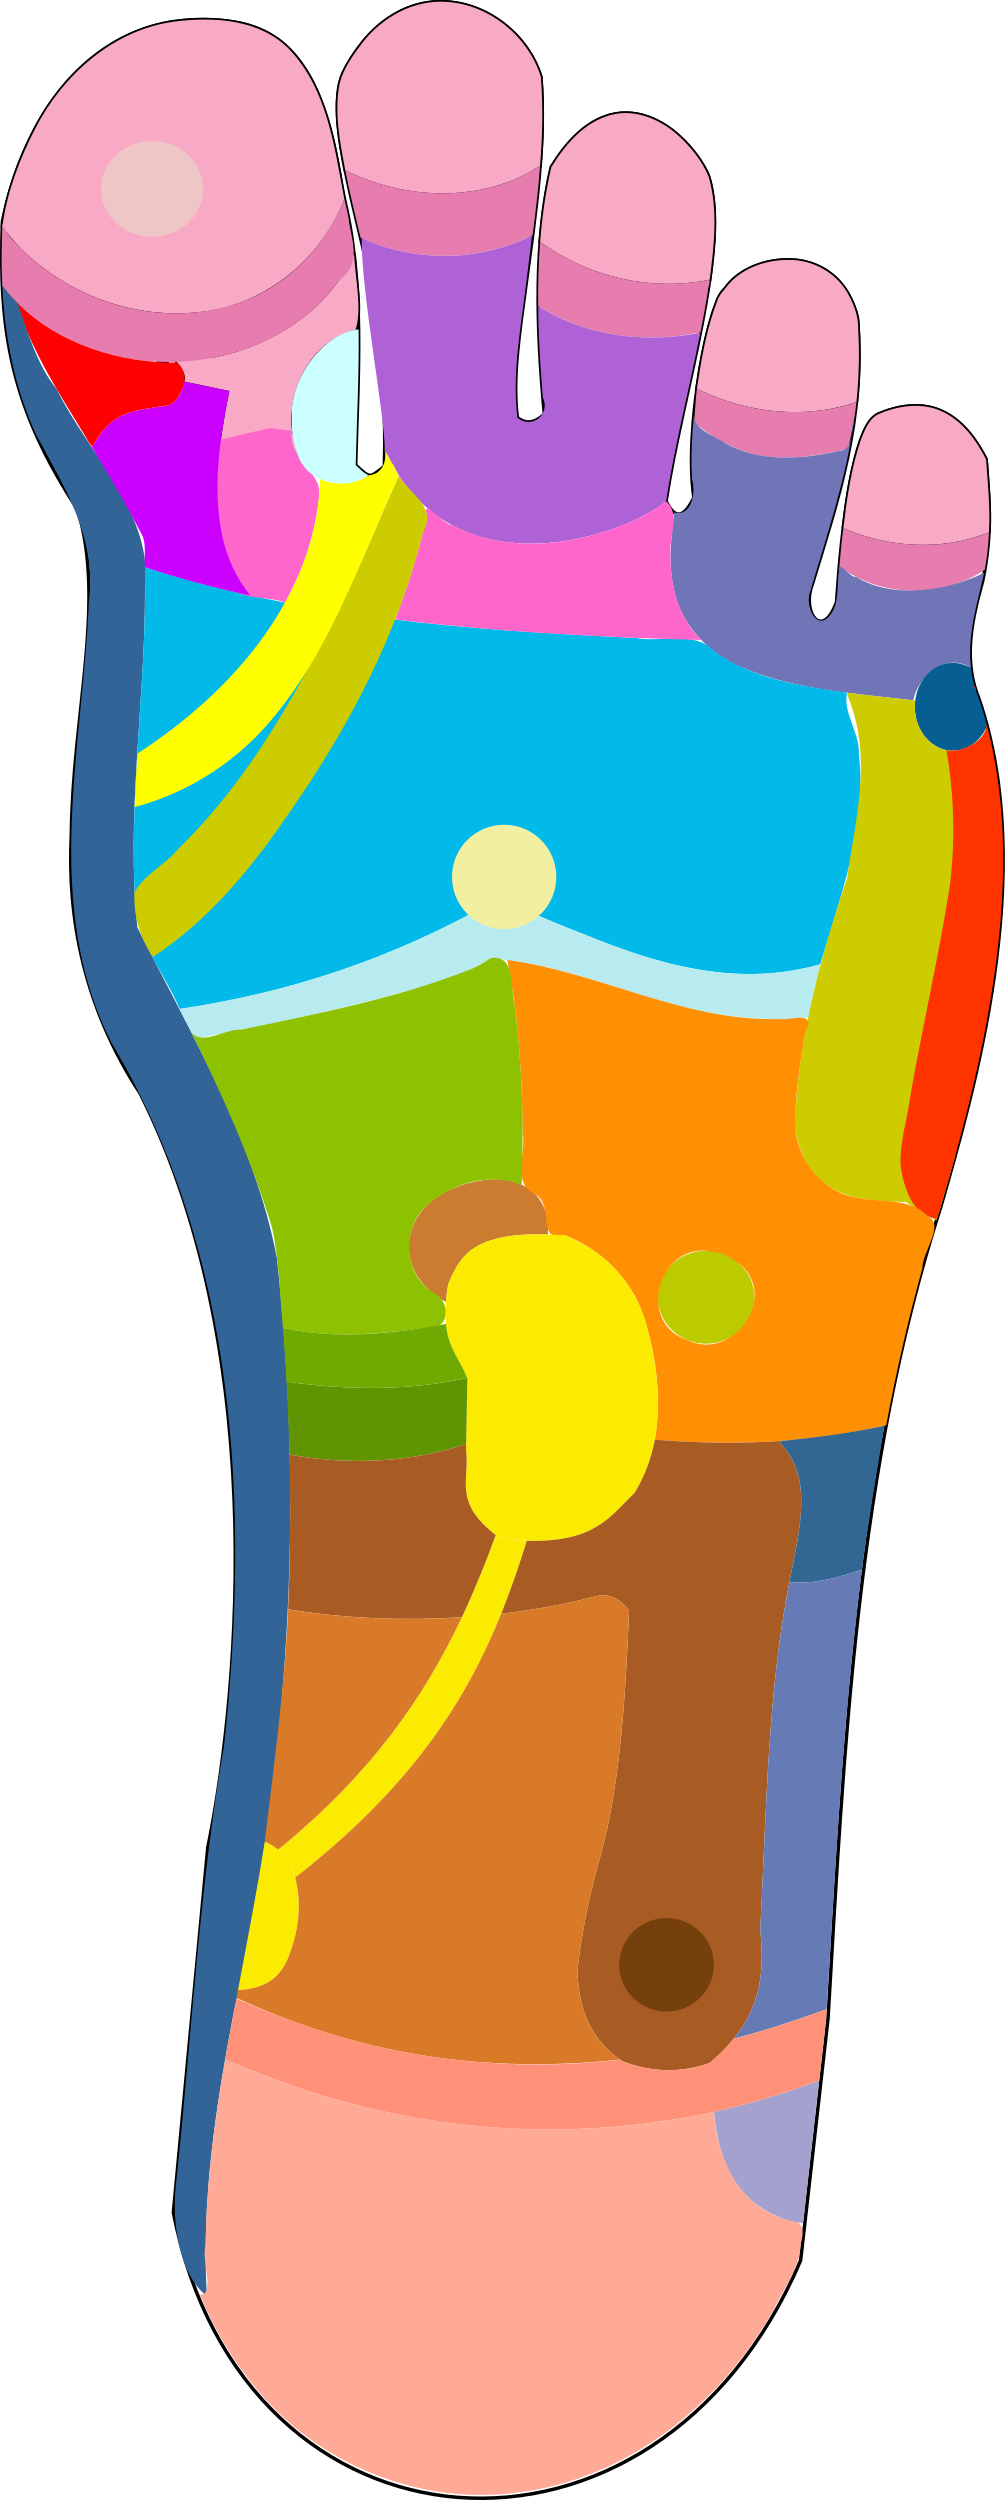
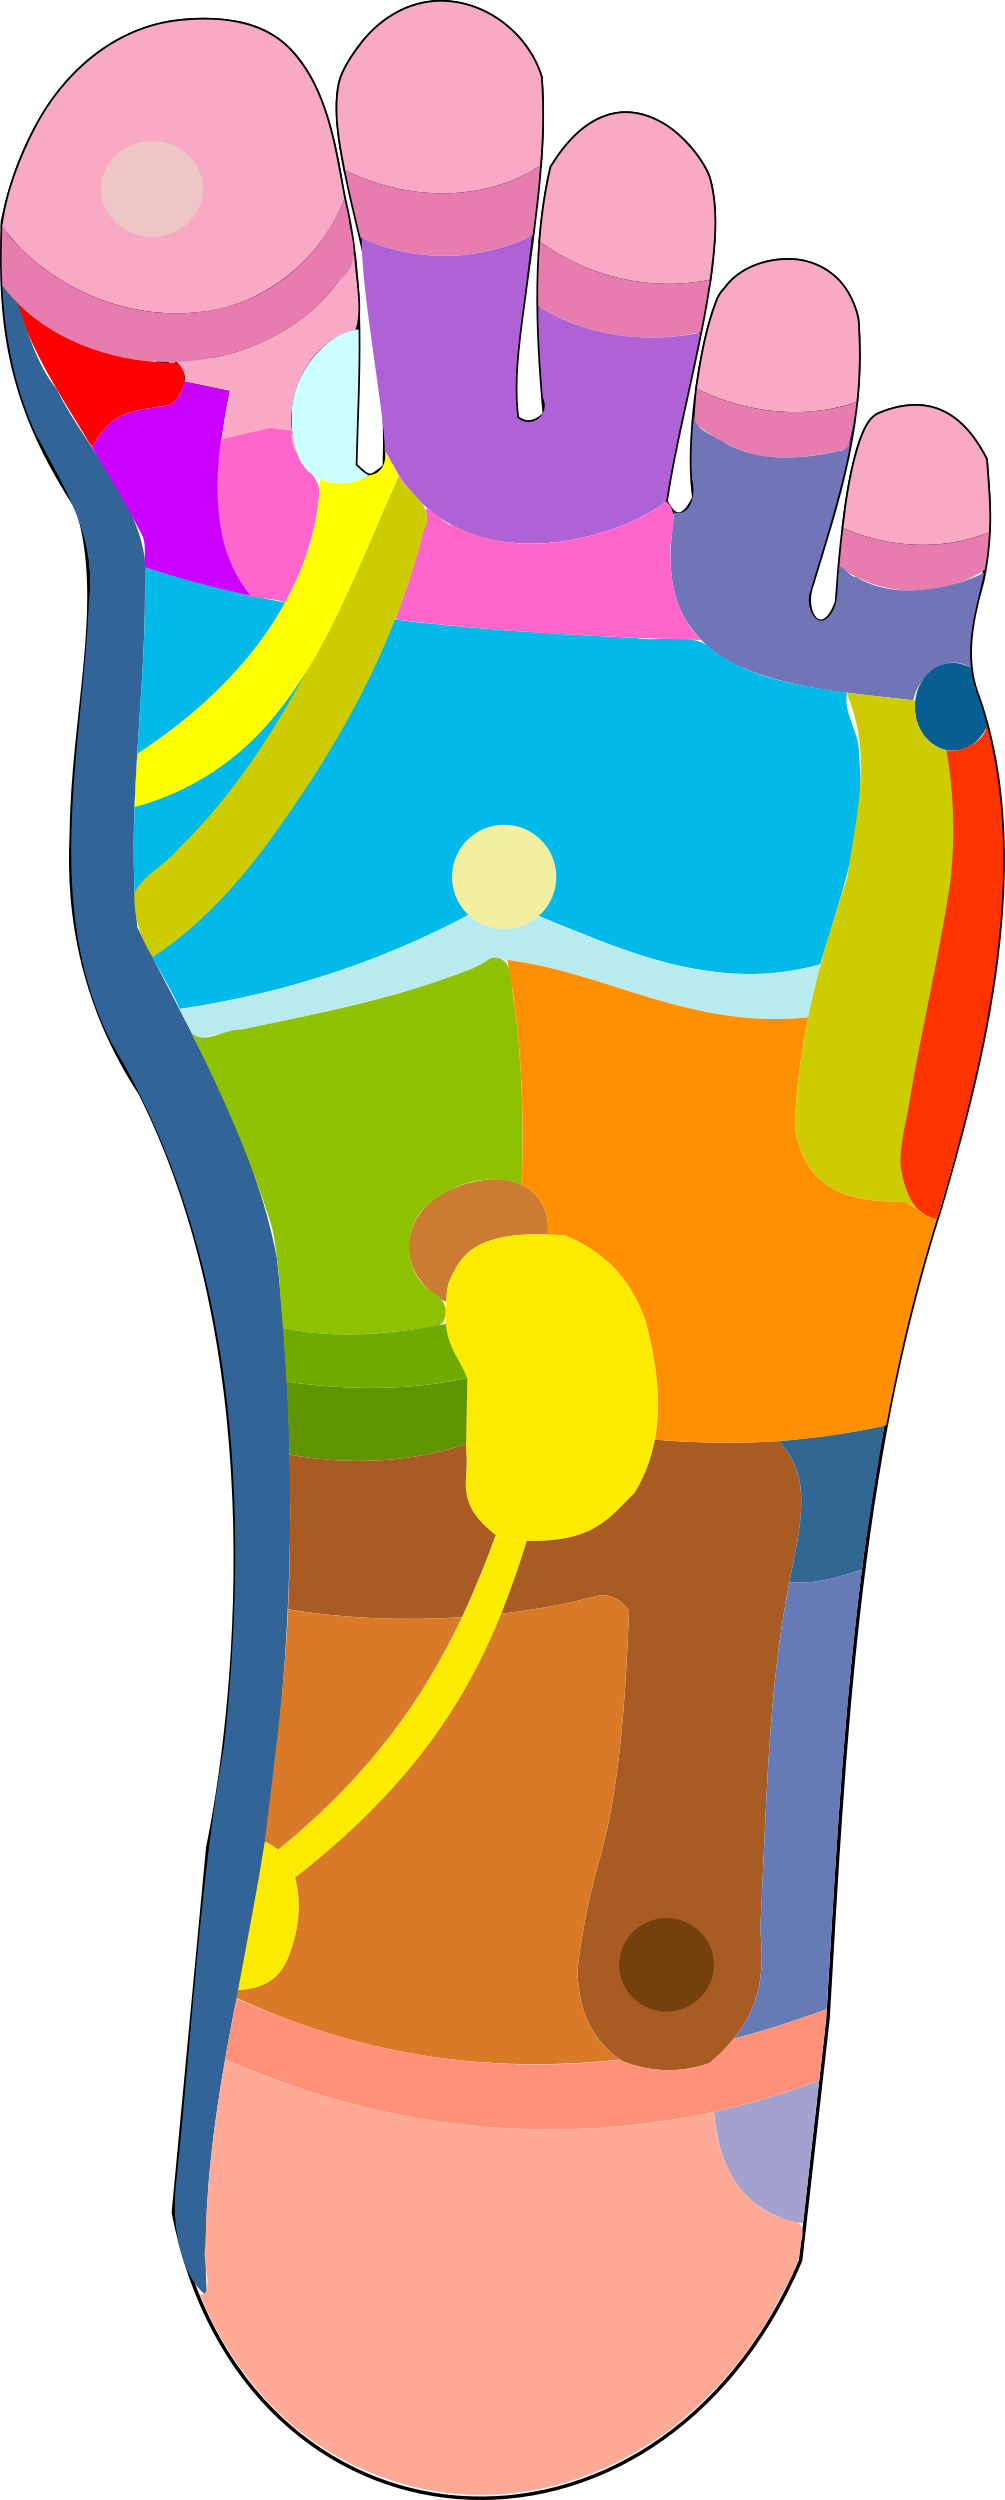
<svg xmlns="http://www.w3.org/2000/svg" width="76.06mm" height="189.229mm" viewBox="0 0 76.06 189.229" version="1.1" id="svg305">
  <defs id="defs302" />
  <g id="layer1" transform="translate(17.8945,-55.14384)">
    <path style="display:inline;fill:none;fill-rule:evenodd;stroke:#000000;stroke-width:0.265;stroke-dasharray:none;paint-order:stroke fill markers;stop-color:#000000" d="m 42.704,226.249 c -10.95,25.663 -42.212,23.361 -47.476,-3.631 l 2.607,-27.648 c 1.993,-9.565 5.188,-36.461 -5.12,-57.064 -4.31,-6.585 -5.519,-13.383 -5.213,-19.549 0.096,-9.172 2.632,-17.775 0.465,-24.669 -5.028,-7.697 -5.993,-13.445 -5.678,-21.783 1.98,-9.492 8.069,-16.578 17.594,-15.081 5.248,0.825 7.12,5.884 8.165,12.89 1.75,6.64 1.125,14.246 0.981,20.623 1.146,1.111 1.082,0.94 2.167,0.106 0.144,-4.037 -0.191,-8.074 -0.79,-12.112 -0.504,-5.004 -4.173,-14.581 -2.172,-17.97 4.53,-8.408 13.043,-5.091 14.811,0.592 0.405,4.954 -0.387,10.29 -1.119,15.712 -0.522,3.866 -1.037,7.141 -0.658,10.092 0.54,0.402 1.152,0.553 2.041,-0.263 -0.636,-6.729 -0.777,-13.102 0.527,-18.694 4.531,-7.446 10.028,-3.179 11.848,0.527 1.839,5.354 -1.916,16.5 -3.16,24.75 0.558,1.141 1.2,1.561 2.106,-0.263 -0.795,-5.219 1.18,-15.221 2.37,-15.798 1.602,-2.627 8.47,-3.95 10.005,2.172 0.644,7.807 -1.527,13.925 -3.423,20.208 -0.801,2.082 0.758,4.315 1.843,1.316 0.382,-5.73 1.246,-13.43 3.16,-14.218 3.29,-1.379 6.1,-0.634 8.162,3.423 0.181,2.758 0.56,5.285 -0.263,9.215 -0.894,3.186 -1.452,6.09 -0.263,8.952 4.491,13.153 -0.472,29.903 -2.896,38.376 -6.383,19.838 -7.331,40.978 -8.548,61.507 z" id="path289" />
    <path id="path311" style="fill:#326497;fill-opacity:1;fill-rule:evenodd;stroke:none;stroke-width:0.265;stroke-dasharray:none;paint-order:stroke fill markers;stop-color:#000000" d="m -17.76,73.993 c 1.078,2.477 1.765,7.683 4.168,10.623 2.423,4.99 7.398,9.369 6.673,15.297 5.73e-4,8.476 -1.452,16.95 -0.581,25.42 4.042,8.075 8.862,16.1 10.566,25.048 2.098,19.058 0.886,38.394 -3.273,57.101 -1.343,7.062 -2.471,14.247 -2.027,21.459 -2.192,-1.701 -2.709,-5.884 -2.303,-8.815 1.159,-10.983 1.717,-22.042 3.611,-32.929 1.963,-17.902 0.974,-37.196 -8.467,-53.009 -5.41,-10.478 -2.214,-22.423 -1.769,-33.568 0.61,-4.714 -1.856,-8.627 -3.991,-12.558 -2.026,-4.392 -2.691,-9.268 -2.607,-14.069 z" />
    <g id="g5602" style="display:inline" transform="matrix(-1,0,0,1,119.4104,-72.01087)">
      <path id="path960" style="font-variation-settings:normal;opacity:1;vector-effect:none;fill:#f8a9c6;fill-opacity:1;fill-rule:evenodd;stroke:#000000;stroke-width:0.265;stroke-linecap:butt;stroke-linejoin:miter;stroke-miterlimit:4;stroke-dasharray:none;stroke-dashoffset:0;stroke-opacity:1;-inkscape-stroke:none;paint-order:stroke fill markers;stop-color:#000000;stop-opacity:1" d="m 73.471,167.128 c -0.272,-2.26 -0.593,-4.536 -1.331,-6.698 -0.304,-0.758 -0.631,-1.68 -1.467,-1.988 -1.496,-0.62 -3.274,-0.846 -4.769,-0.1 -1.492,0.729 -2.503,2.142 -3.239,3.585 -0.125,1.835 -0.325,3.674 -0.216,5.516 3.512,1.434 7.576,1.185 11.023,-0.316 z" />
      <path id="path5536" style="font-variation-settings:normal;display:inline;opacity:1;vector-effect:none;fill:#f8a9c6;fill-opacity:1;fill-rule:evenodd;stroke:#000000;stroke-width:0.265;stroke-linecap:butt;stroke-linejoin:miter;stroke-miterlimit:4;stroke-dasharray:none;stroke-dashoffset:0;stroke-opacity:1;-inkscape-stroke:none;paint-order:stroke fill markers;stop-color:#000000;stop-opacity:1" d="m 72.479,157.58 c 3.374,1.186 7.146,0.928 10.469,-0.301 0.547,-0.206 1.084,-0.438 1.606,-0.701 -0.332,-2.234 -0.716,-4.486 -1.524,-6.605 -0.16,-0.527 -0.562,-0.885 -0.877,-1.307 -1.175,-1.328 -3.033,-1.9 -4.769,-1.834 -1.761,0.051 -3.465,1.052 -4.296,2.617 -0.437,0.793 -0.758,1.672 -0.74,2.588 -0.108,1.847 -0.06,3.703 0.131,5.543 z" />
      <path id="path5506" style="font-variation-settings:normal;display:inline;opacity:1;vector-effect:none;fill:#f8a9c6;fill-opacity:1;fill-rule:evenodd;stroke:#000000;stroke-width:0.265;stroke-linecap:butt;stroke-linejoin:miter;stroke-miterlimit:4;stroke-dasharray:none;stroke-dashoffset:0;stroke-opacity:1;-inkscape-stroke:none;paint-order:stroke fill markers;stop-color:#000000;stop-opacity:1" d="m 83.589,148.321 c 4.422,0.925 9.193,-0.203 12.831,-2.853 -0.147,-1.902 -0.41,-3.797 -0.843,-5.656 -1.051,-1.714 -2.48,-3.412 -4.499,-3.953 -1.881,-0.508 -3.841,0.36 -5.208,1.638 -0.912,0.857 -1.726,1.868 -2.204,3.032 -0.728,2.527 -0.41,5.231 -0.078,7.792 z" />
      <path id="path5452" style="font-variation-settings:normal;opacity:1;vector-effect:none;fill:#f8a9c6;fill-opacity:1;fill-rule:evenodd;stroke:#000000;stroke-width:0.265;stroke-linecap:butt;stroke-linejoin:miter;stroke-miterlimit:4;stroke-dasharray:none;stroke-dashoffset:0;stroke-opacity:1;-inkscape-stroke:none;paint-order:stroke fill markers;stop-color:#000000;stop-opacity:1" d="m 111.175,140.04 c 0.401,-2.149 0.847,-4.379 0.424,-6.559 -0.283,-1.156 -1.013,-2.14 -1.715,-3.078 -1.493,-1.928 -3.869,-3.279 -6.354,-3.106 -3.248,0.182 -6.201,2.58 -7.162,5.669 -0.179,2.244 -0.126,4.501 0.061,6.742 3.123,2.048 7.079,2.498 10.685,1.735 1.407,-0.291 2.775,-0.763 4.061,-1.403 z" />
      <path id="path16625" style="font-variation-settings:normal;display:inline;vector-effect:none;fill:#f8a9c6;fill-opacity:1;stroke:#000000;stroke-width:0.265;stroke-linecap:butt;stroke-linejoin:miter;stroke-miterlimit:4;stroke-dasharray:none;stroke-dashoffset:0;stroke-opacity:1;-inkscape-stroke:none;paint-order:stroke fill markers;stop-color:#000000" d="m 110.511,146.365 c -0.089,1.836 -0.637,4.238 -0.117,5.745 2.77,0.617 4.623,3.476 4.841,6.191 0.223,1.275 -0.446,2.939 -0.539,3.872 2.048,0.639 4.097,1.279 6.145,1.918 -0.009,-2.471 -0.401,-4.922 -0.896,-7.337 1.13,-0.224 2.303,-0.512 3.407,-0.697 -0.485,-1.587 3.493,-2.786 -2.268,-1.844 -4.413,-0.874 -8.738,-3.644 -10.574,-7.849 z m 14.783,8.178 -0.758,0.021 0.757,-0.018 z m -1.929,1.584 0.006,0.032 z m 0.025,0.11 0.008,0.033 z m 0.028,0.099 0.013,0.042 z m 0.454,0.912 0.056,0.086 z m -12.632,-15.006 c 1.787,4.581 6.142,8.115 11.086,8.546 5.611,0.585 11.42,-1.949 14.805,-6.463 -0.346,-2.631 -1.319,-5.179 -2.541,-7.531 -2.09,-4.01 -5.865,-7.373 -10.458,-8.003 -3.015,-0.385 -6.536,-0.194 -8.769,2.142 -2.847,3.024 -3.382,7.41 -4.123,11.308 z" />
    </g>
    <ellipse style="display:inline;fill:#eec6c6;fill-opacity:1;fill-rule:evenodd;stroke-width:0.265" id="path352" cx="6.382" cy="69.447" rx="3.869" ry="3.623" transform="scale(-1,1)" />
    <g id="g5811" style="display:inline" transform="matrix(-1,0,0,1,119.4104,-72.01126)">
      <path id="path1301" style="font-variation-settings:normal;display:inline;opacity:1;vector-effect:none;fill:#e77dae;fill-opacity:1;fill-rule:evenodd;stroke-width:0.265;stroke-linecap:butt;stroke-linejoin:miter;stroke-miterlimit:4;stroke-dasharray:none;stroke-dashoffset:0;stroke-opacity:1;-inkscape-stroke:none;stop-color:#000000;stop-opacity:1" d="m 84.769,159.16 c -0.067,-0.77 -0.108,-1.817 -0.216,-2.581 -3.188,1.589 -6.911,2.179 -10.415,1.468 -0.56,-0.12 -1.116,-0.267 -1.655,-0.465 0.128,1.35 0.351,2.225 0.627,3.552 5.075,1.163 7.904,0.966 11.659,-1.974 z" />
      <path id="path1174" style="font-variation-settings:normal;vector-effect:none;fill:#e77dae;fill-opacity:1;fill-rule:evenodd;stroke-width:0.265;stroke-linecap:butt;stroke-linejoin:miter;stroke-miterlimit:4;stroke-dasharray:none;stroke-dashoffset:0;stroke-opacity:1;-inkscape-stroke:none;stop-color:#000000" d="m 96.572,150.328 c 0.015,-1.621 -0.025,-3.244 -0.152,-4.861 -3.562,2.596 -8.205,3.725 -12.55,2.912 -0.568,-0.261 -0.082,0.597 -0.14,0.87 0.164,1.021 0.352,2.037 0.555,3.051 4.136,0.919 8.68,0.299 12.287,-1.972 z" />
      <path id="path1112" style="font-variation-settings:normal;vector-effect:none;fill:#e77dae;fill-opacity:1;fill-rule:evenodd;stroke-width:0.265;stroke-linecap:butt;stroke-linejoin:miter;stroke-miterlimit:4;stroke-dasharray:none;stroke-dashoffset:0;stroke-opacity:1;-inkscape-stroke:none;stop-color:#000000" d="m 110.022,145.128 c 0.395,-1.693 0.819,-3.381 1.152,-5.088 -3.447,1.702 -7.525,2.263 -11.256,1.237 -1.232,-0.346 -2.413,-0.876 -3.489,-1.569 0.123,1.756 0.334,3.504 0.56,5.249 4.018,2.032 8.962,2.089 13.033,0.172 z" />
      <path id="path1003" style="font-variation-settings:normal;vector-effect:none;fill:#e77dae;fill-opacity:1;fill-rule:evenodd;stroke-width:0.265;stroke-linecap:butt;stroke-linejoin:miter;stroke-miterlimit:4;stroke-dasharray:none;stroke-dashoffset:0;stroke-opacity:1;-inkscape-stroke:none;stop-color:#000000" d="m 137.123,148.791 c 0.08,-1.573 0.059,-3.149 0.002,-4.722 -0.314,1.054 -1.421,1.813 -2.184,2.616 -4.204,3.738 -10.464,5.272 -15.825,3.365 -3.607,-1.29 -6.452,-4.288 -7.876,-7.807 0.073,-0.339 -0.256,1.025 -0.309,1.375 -0.193,1.648 -1.098,3.515 0.726,4.784 5.838,8.064 19.366,8.206 25.465,0.389 z" />
      <path id="path1431" style="font-variation-settings:normal;display:inline;vector-effect:none;fill:#e77dae;fill-opacity:1;fill-rule:evenodd;stroke-width:0.265;stroke-linecap:butt;stroke-linejoin:miter;stroke-miterlimit:4;stroke-dasharray:none;stroke-dashoffset:0;stroke-opacity:1;-inkscape-stroke:none;stop-color:#000000" d="m 73.774,170.022 c -0.054,-0.607 -0.108,-1.216 -0.173,-1.826 -0.039,-0.36 -0.087,-0.711 -0.13,-1.068 -1.882,0.819 -3.933,1.269 -6.07,1.269 -1.773,0 -3.434,-0.339 -4.953,-0.952 0.015,0.322 0.033,0.647 0.065,0.989 0.039,0.416 0.091,0.849 0.159,1.299 0.026,0.175 0.067,0.367 0.099,0.548 a 8.393,6.977 0 0 0 5.323,1.588 8.393,6.977 0 0 0 5.68,-1.846 z" />
    </g>
    <path id="path496-5" style="display:inline;fill:#6f75b6;fill-opacity:1;fill-rule:evenodd;stroke:none;stroke-width:0.265;stroke-dasharray:none;paint-order:stroke fill markers;stop-color:#000000" d="m 34.642,86.394 c -0.206,1.235 1.483,1.674 2.363,2.305 2.629,1.451 5.769,1.221 8.595,0.578 1.224,-0.039 0.836,-1.709 1.184,-2.584 -0.568,4.523 -2.085,8.911 -3.37,13.288 -0.383,0.9 0.437,2.997 1.476,1.774 0.802,-0.958 0.529,-2.255 0.715,-3.399 -0.126,-0.996 0.93,0.628 1.269,0.44 2.948,1.841 7.384,0.928 9.727,-0.314 -0.53,2.374 -1.311,4.779 -0.995,7.246 -1.892,-1.338 -4.095,0.755 -4.374,2.431 -4.35,-0.542 -8.85,-0.745 -12.937,-2.478 -2.519,-1.034 -4.645,-3.197 -5.175,-5.926 -0.461,-1.919 -0.212,-3.901 0.013,-5.83 1.341,0.361 1.67,-1.548 1.35,-2.535 -0.092,-1.665 -0.003,-3.337 0.158,-4.995 z m 21.134,20.309 0.017,0.072 z m 0.443,1.382 c 0.123,0.369 0.122,0.37 0,0 z" />
    <path id="path467" style="fill:#af62d6;fill-opacity:1;fill-rule:evenodd;stroke-width:0.265" d="m 22.376,72.967 -0.453,3.708 c -0.408,3.34 -1.054,6.708 -0.657,10.082 1.109,0.918 2.538,-0.27 1.928,-1.521 -0.191,-2.3 -0.344,-4.606 -0.346,-6.914 3.604,2.287 8.15,2.841 12.265,2 -0.83,4.258 -1.929,8.463 -2.59,12.754 -2.788,2.488 -16.28,7.393 -21.297,-3.957 0.023,-2.365 -1.824,-12.21 -1.745,-15.961 a 13.231,11.388 0 0 0 6.256,1.357 13.231,11.388 0 0 0 6.639,-1.547 z" />
    <path id="path1314" style="opacity:1;fill:#075e92;fill-opacity:1;fill-rule:evenodd;stroke-width:0.265" d="m 55.611,105.729 c 0.008,0.066 0.013,0.131 0.022,0.197 0.025,0.181 0.056,0.362 0.092,0.542 0.036,0.18 0.079,0.361 0.127,0.541 0.048,0.18 0.103,0.359 0.164,0.538 0.061,0.179 0.128,0.359 0.203,0.537 0.14,0.411 0.272,0.825 0.394,1.243 0.074,0.254 0.139,0.512 0.207,0.768 a 2.88,3.324 0 0 1 -2.59,1.873 2.88,3.324 0 0 1 -2.88,-3.324 2.88,3.324 0 0 1 2.88,-3.324 2.88,3.324 0 0 1 1.381,0.409 z" />
    <path id="path16125" style="display:inline;fill:#01bae9;fill-opacity:1;stroke:none;stroke-width:0.265px;stroke-linecap:butt;stroke-linejoin:miter;stroke-opacity:1" d="m -6.921,98.078 c 11.978,3.847 24.646,4.76 37.138,5.348 1.994,0.394 4.499,-0.621 5.985,1.056 2.916,2.065 6.556,2.61 10.012,3.095 -0.319,1.551 0.995,3.051 0.9,4.681 0.64,5.466 -1.401,10.726 -2.92,15.875 -6.056,1.791 -12.397,0.052 -18.024,-2.327 -2.257,-0.737 -4.562,-2.203 -6.837,-2.358 -7.29,4.128 -15.333,6.871 -23.625,8.067 -0.995,-2.362 -2.727,-4.49 -3.29,-6.975 -0.717,-8.82 0.837,-17.637 0.662,-26.461 z" />
    <path id="path13175" style="display:inline;fill:#ff66cc;stroke:none;stroke-width:0.265px;stroke-linecap:butt;stroke-linejoin:miter;stroke-opacity:1" d="m 2.506,87.547 c 0.572,0.073 1.144,0.145 1.716,0.218 -0.418,2.055 2.218,3.041 2.046,4.825 -0.247,2.868 -1.189,5.652 -2.582,8.162 -1.397,-0.541 -3.486,-0.123 -4.42,-1.395 C -1.52,95.86 -2.305,92.362 -3.089,88.864 c 1.865,-0.439 3.73,-0.877 5.595,-1.316 z m 8.93,2.025 0.094,0.191 z m 0.094,0.191 0.074,0.141 z m -0.319,0.148 -0.009,0.3 z m -0.009,0.305 -0.007,0.211 z m -0.007,0.227 c -0.669,0.521 -0.767,0.598 0,0 z m 0.499,-0.359 c 0.198,0.36 0.202,0.367 0,0 z m 0.261,0.471 0.119,0.202 z m 0.074,0.123 0.143,0.238 z m -1.488,0.269 c -0.385,0.208 -0.452,0.21 0,0 z m 1.688,0.061 c 0.35,0.535 1.109,1.548 0.254,0.536 -0.11,-0.167 -0.159,-0.362 -0.254,-0.536 z m 0.049,0.17 c -0.209,0.462 -0.046,0.098 0,0 z m -0.382,0.852 c -0.204,0.462 -0.045,0.102 0,0 z m -0.376,0.855 c -0.457,1.054 -0.348,0.802 0,0 z m 21.003,0.192 c 1.116,0.981 0.238,2.524 0.335,3.757 -0.079,2.419 0.541,5.011 2.313,6.756 -7.737,-0.208 -15.476,-0.623 -23.162,-1.56 0.987,-2.561 1.827,-5.184 2.4,-7.87 -0.426,-1.46 1.22,0.669 1.906,0.734 4.323,2.26 9.581,1.534 13.885,-0.393 0.825,-0.383 1.617,-0.846 2.322,-1.424 z m -21.931,1.959 c -0.28,0.654 -0.784,1.83 -0.231,0.539 0.077,-0.18 0.154,-0.359 0.231,-0.539 z" />
    <path id="path5421" style="display:inline;fill:#b7ebef;fill-opacity:1;stroke:none;stroke-width:0.265px;stroke-linecap:butt;stroke-linejoin:miter;stroke-opacity:1" d="m 45.792,122.851 0.012,0.015 c -0.063,0.191 -0.123,0.381 -0.184,0.571 0.057,-0.195 0.116,-0.391 0.172,-0.586 z m -26.174,0.44 c 7.878,2.619 15.074,7.418 24.576,4.841 0.128,-0.428 0.258,-0.856 0.39,-1.284 -0.506,1.79 -0.944,3.559 -1.299,5.3 -9.406,0.977 -15.835,-3.865 -24.068,-4.474 -2.582,2.07 -15.352,4.796 -22.382,6.092 -0.37,-0.752 -0.746,-1.503 -1.126,-2.254 11.176,-1.739 17.821,-4.894 23.909,-8.222 z" />
    <circle style="display:inline;fill:#f3efa0;fill-opacity:1;fill-rule:evenodd;stroke-width:0.265" id="path934" cx="-20.266" cy="121.519" r="3.949" transform="scale(-1,1)" />
    <path id="path581" style="display:inline;fill:#cccc00;stroke:none;stroke-width:0.265px;stroke-linecap:butt;stroke-linejoin:miter;stroke-opacity:1" d="m 46.328,107.591 c 0.296,0.038 0.591,0.076 0.889,0.112 0.395,0.048 0.792,0.094 1.19,0.138 0.796,0.09 1.595,0.176 2.389,0.266 0.196,0.022 0.391,0.045 0.586,0.067 a 2.88,3.324 0 0 0 -0.032,0.469 2.88,3.324 0 0 0 2.88,3.324 2.88,3.324 0 0 0 0.522,-0.06 c 0.57,5.315 -0.007,10.715 -1.561,16.187 0,0 0.837,8.597 1.235,14.46 -0.033,0.118 -0.066,0.247 -0.099,0.364 -0.359,1.295 -0.702,2.483 -1.005,3.542 -0.112,0.348 -0.218,0.698 -0.327,1.046 -1.081,-0.54 -2.306,-1.376 -2.306,-1.376 -3.023,-0.115 -7.419,0.053 -8.425,-5.595 0.146,-5.885 1.697,-12.305 3.95,-18.892 0.661,-4.652 1.998,-9.303 0,-13.955 z" />
    <path id="path12933" style="display:inline;fill:#ff3300;fill-opacity:1;stroke:none;stroke-width:0.265px;stroke-linecap:butt;stroke-linejoin:miter;stroke-opacity:1" d="m 55.863,107.043 c 0.368,0.672 -0.177,-0.001 0,0 z m 0.072,0.252 0.081,0.252 z m 0.081,0.252 0.096,0.269 z m 0.096,0.269 0.106,0.269 z m 0.567,1.749 c 2.218,7.995 1.403,16.471 -0.191,24.498 -0.923,4.502 -2.132,8.941 -3.46,13.338 -1.905,-0.25 -2.508,-2.405 -2.755,-4.015 -0.074,-1.851 0.543,-3.692 0.782,-5.532 0.918,-5.233 2.127,-10.416 2.947,-15.665 0.424,-3.41 0.322,-6.88 -0.252,-10.267 1.174,0.328 3.513,-0.961 2.929,-2.357 z" />
    <path id="path16165" style="display:inline;fill:#cccc00;stroke:none;stroke-width:0.265px;stroke-linecap:butt;stroke-linejoin:miter;stroke-opacity:1" d="m 11.22,89.264 c -0.002,0.142 -0.009,0.633 0,0 z m 0.083,0.025 c 0.181,0.39 0.037,0.081 0,0 z m 0.337,0.692 c 0.203,0.381 0.203,0.381 0,0 z m 0.177,0.33 c 0.201,0.358 0.04,0.071 0,0 z m -0.997,0.427 -0.259,0.197 z m 1.366,0.201 c 0.147,0.113 0.132,0.48 0,0 z m 0.093,0.239 c 0.854,1.334 2.939,2.381 1.839,4.262 -1.889,7.665 -5.596,14.755 -10.103,21.193 -2.817,4.17 -6.09,8.158 -10.335,10.946 -0.983,-1.466 -1.474,-3.095 -1.393,-4.863 0.617,-1.298 2.36,-2.131 3.333,-3.344 6.242,-6.083 10.153,-14.006 13.868,-21.769 0.93,-2.142 1.826,-4.299 2.79,-6.425 z m -2.324,-0.101 0.18,0.043 z" />
    <path id="path16156" style="display:inline;fill:#ffff00;stroke:none;stroke-width:0.265px;stroke-linecap:butt;stroke-linejoin:miter;stroke-opacity:1" d="m 11.225,89.08 c 0.134,0.896 1.335,1.664 0.858,2.53 -2.85,6.279 -5.089,13.038 -9.691,18.318 -2.641,3.048 -6.201,5.27 -10.098,6.307 0.053,-1.349 0.129,-2.697 0.21,-4.044 5.576,-3.631 10.58,-8.669 12.796,-15.065 0.629,-1.842 0.993,-3.777 1.029,-5.724 1.189,0.525 2.636,0.435 3.706,-0.289 0.95,-0.059 1.376,-1.012 1.188,-1.879 l 0.002,-0.152 z m -2.164,0.048 c -0.016,0.49 -0.045,1.764 -0.017,0.608 0.005,-0.203 0.011,-0.406 0.017,-0.608 z m 0.345,1.567 c 0.348,0.301 0.065,0.061 0,0 z m 0.155,0.136 c 0.309,0.241 0.056,0.05 0,0 z m 0.137,0.109 c 0.277,0.178 0.049,0.041 0,0 z m 0.122,0.082 c 0.252,0.12 0.044,0.032 0,0 z" />
    <path id="path16144" style="display:inline;fill:#ccffff;fill-rule:evenodd;stroke-width:0.265" d="m 9.248,80.074 c 0.048,3.423 -0.138,6.843 -0.219,10.264 0.307,0.273 0.58,0.622 0.977,0.766 -0.806,0.577 -1.846,0.761 -2.809,0.555 -1.047,-0.161 -2.013,-0.828 -2.448,-1.808 -0.534,-1.15 -0.61,-2.455 -0.563,-3.704 0.182,-2.009 1.27,-3.907 2.852,-5.146 0.641,-0.486 1.397,-0.865 2.21,-0.926 z" />
    <path id="path13085" style="display:inline;fill:#cc00ff;stroke:none;stroke-width:0.265px;stroke-linecap:butt;stroke-linejoin:miter;stroke-opacity:1" d="m -3.939,84.028 c 1.134,0.239 2.269,0.477 3.403,0.716 -0.717,3.589 -1.302,7.334 -0.536,10.966 0.356,1.639 1.06,3.215 2.131,4.513 -2.693,-0.582 -5.364,-1.275 -7.979,-2.145 -0.072,-0.772 0.099,-1.609 -0.17,-2.335 -1.186,-2.309 -2.496,-4.551 -3.85,-6.765 0.405,-0.535 0.702,-1.221 1.245,-1.672 1.064,-1.06 2.621,-1.187 4.024,-1.41 0.78,0.014 1.259,-0.53 1.525,-1.213 0.098,-0.208 0.174,-0.429 0.209,-0.656 z" />
    <path id="path13051" style="display:inline;fill:#ff0000;stroke:none;stroke-width:0.265px;stroke-linecap:butt;stroke-linejoin:miter;stroke-opacity:1" d="m -16.547,78.096 c 3.15,3.139 7.72,4.536 12.06,4.49 0.613,0.503 0.718,1.409 0.346,2.086 -0.271,0.627 -0.673,1.227 -1.429,1.206 -1.357,0.238 -2.856,0.313 -3.944,1.268 -0.6,0.483 -1.007,1.161 -1.383,1.81 -0.313,-0.29 -0.548,-0.869 -0.833,-1.267 -1.499,-2.473 -3.076,-4.925 -4.169,-7.613 -0.216,-0.66 -0.432,-1.321 -0.648,-1.981 z" />
    <path id="path364" style="fill:#cb7c30;fill-opacity:1;stroke:none;stroke-width:0.265px;stroke-linecap:butt;stroke-linejoin:miter;stroke-opacity:1" d="m 19.417,144.401 c 3.512,-0.014 4.303,2.482 4.157,3.979 l 0.014,0.205 c -0.185,-0.006 -0.374,-0.013 -0.549,-0.015 -5.453,-0.046 -6.205,1.949 -7.015,3.786 -0.08,0.491 -0.132,0.933 -0.164,1.339 -4.632,-2.483 -3.568,-8.631 3.387,-9.291 0.057,-0.002 0.113,-0.002 0.169,-0.003 z" />
-     <ellipse style="fill:#bccb00;fill-opacity:1;fill-rule:evenodd;stroke-width:0.265" id="path5828" cx="-35.554" cy="153.331" rx="3.655" ry="3.522" transform="scale(-1,1)" />
-     <path id="path1150" style="fill:#ff9003;fill-opacity:1;stroke:none;stroke-width:0.265px;stroke-linecap:butt;stroke-linejoin:miter;stroke-opacity:1" d="m 20.512,127.808 c 6.966,0.928 13.38,4.666 20.531,4.468 0.972,0.129 2.854,-0.7 2.029,0.95 -0.425,2.496 -0.842,5.038 -0.758,7.57 0.365,2.413 2.164,4.608 4.647,5.003 1.881,0.427 3.954,-0.074 5.423,1.436 1.24,0.642 -0.461,2.652 -0.46,3.897 -1.089,3.921 -1.993,7.892 -2.739,11.892 -5.726,1.34 -11.666,1.576 -17.513,1.089 0.559,-3.267 0.074,-6.675 -1.009,-9.781 -1.016,-2.608 -3.187,-4.658 -5.775,-5.682 -2.246,0.625 -0.766,-2.263 -2.265,-3.111 -1.839,-0.817 -0.654,-3.091 -0.963,-4.711 -0.012,-4.362 -0.348,-8.73 -1.148,-13.021 z m 15.042,22.001 c -3.691,-0.273 -5.235,5.522 -1.399,6.776 3.364,1.653 6.902,-3.203 3.983,-5.745 l -1.186,-0.764 z" />
    <path id="path530" style="fill:#8ec100;fill-opacity:1;stroke:none;stroke-width:0.265px;stroke-linecap:butt;stroke-linejoin:miter;stroke-opacity:1" d="m 19.217,127.675 c 1.982,-0.339 1.477,2.289 1.828,3.494 0.596,4.521 0.717,9.094 0.544,13.647 -2.594,-1.003 -5.714,-0.026 -7.563,1.967 -1.508,1.791 -1.215,4.77 0.74,6.124 1.623,0.709 1.453,3.056 -0.549,2.753 -3.536,0.493 -7.173,0.794 -10.691,-0.004 -0.254,-2.529 -0.276,-5.106 -0.83,-7.589 -1.59,-5.25 -3.847,-10.269 -6.292,-15.17 0.592,1.712 2.686,0.081 3.932,0.191 5.921,-1.249 11.925,-2.382 17.559,-4.65 0.464,-0.211 0.916,-0.453 1.323,-0.763 z m 1.314,0.136 c 0.384,0.051 0.079,0.01 0,0 z m 1.408,0.219 c 0.375,0.069 0.075,0.014 0,0 z m 0.69,0.134 c 0.539,0.108 1.62,0.37 0.483,0.104 l -0.242,-0.053 z m -0.75,16.801 0.036,0.021 z m 0.388,0.258 0.032,0.025 z m 1.224,1.953 0.015,0.07 z m 0.081,0.501 0.005,0.049 z m 0.015,0.227 0.002,0.066 z m 10e-4,0.24 -10e-4,0.038 z m 0.565,0.462 c 0.395,0.02 0.083,0.004 0,0 z m -7.241,2.047 c -0.253,0.378 -0.253,0.378 0,0 z m -0.217,0.329 c -0.222,0.389 -0.222,0.389 0,0 z m -0.361,0.681 c -0.174,0.376 -0.038,0.082 0,0 z m -0.311,0.692 c -0.066,0.434 -0.067,0.435 0,0 z m -0.088,0.609 c -0.019,0.151 -0.014,0.11 0,0 z" />
    <path id="path1831" style="display:inline;fill:#fbeb00;fill-opacity:1;stroke:none;stroke-width:0.265px;stroke-linecap:butt;stroke-linejoin:miter;stroke-opacity:1" d="m 4.282,202.276 c -0.445,1.476 -1.047,3.267 -3.934,3.492 l -0.225,-0.011 c 0.732,-3.921 1.457,-7.606 2.019,-11.203 2.806,1.025 2.986,5.164 2.14,7.722 z" />
    <path id="path794" style="display:inline;fill:#fbeb00;fill-opacity:1;stroke:none;stroke-width:0.265px;stroke-linecap:butt;stroke-linejoin:miter;stroke-opacity:1" d="m 19.629,171.339 c 0.4,0.289 1.859,0.424 2.348,0.43 -2.736,8.878 -6.564,16.934 -17.535,25.496 -0.244,-0.84 -0.659,-1.584 -1.282,-2.116 9.332,-7.606 13.367,-15.328 16.468,-23.81 z" />
    <path id="path787" style="fill:#fbeb00;fill-opacity:1;stroke:none;stroke-width:0.265px;stroke-linecap:butt;stroke-linejoin:miter;stroke-opacity:1" d="m 23.04,148.569 c 0.564,0.005 1.178,0.031 1.848,0.082 3.642,1.551 5.121,3.87 6.052,6.383 1.851,6.721 0.755,10.516 -0.794,13.097 -1.802,1.707 -2.917,3.782 -8.169,3.638 -0.489,-0.006 -1.948,-0.141 -2.348,-0.43 -3.257,-2.547 -1.957,-4.134 -2.249,-6.416 l 0.099,-5.424 c -0.701,-1.998 -2.195,-2.584 -1.455,-7.144 0.81,-1.838 1.562,-3.832 7.015,-3.786 z" />
    <path id="path10549" style="fill:#609400;fill-opacity:1;stroke:none;stroke-width:0.065;stroke-linecap:butt;stroke-linejoin:miter;stroke-dasharray:none;stroke-opacity:1" d="m 16.748,157.993 c 0.091,0.165 0.183,0.328 0.273,0.496 -0.09,-0.167 -0.182,-0.331 -0.274,-0.496 z m 0.273,0.496 c 0.055,0.102 0.108,0.206 0.161,0.312 -0.052,-0.106 -0.106,-0.21 -0.161,-0.312 z m 0.178,0.347 c 0.018,0.036 0.035,0.072 0.052,0.109 -0.017,-0.037 -0.035,-0.073 -0.052,-0.109 z m 0.108,0.23 c 0.011,0.025 0.022,0.051 0.033,0.076 -0.011,-0.025 -0.021,-0.051 -0.033,-0.076 z m 0.065,0.153 c 0.03,0.073 0.059,0.146 0.087,0.223 -0.028,-0.076 -0.057,-0.15 -0.087,-0.223 z m 0.087,0.223 c 0.007,0.019 0.014,0.038 0.021,0.057 l -0.09,4.933 c -3.852,1.365 -8.852,1.67 -13.372,0.804 -0.009,-0.354 -0.019,-0.708 -0.03,-1.065 -0.031,-0.977 -0.069,-1.963 -0.116,-2.958 -0.023,-0.495 -0.049,-0.992 -0.076,-1.492 4.577,0.647 9.138,0.717 13.665,-0.279 z" />
    <path id="path604" style="fill:#6eaa01;fill-opacity:1;stroke:none;stroke-width:0.1;stroke-linecap:butt;stroke-linejoin:miter;stroke-dasharray:none;stroke-opacity:1" d="m 15.861,155.356 c 0.192,1.968 1.089,2.683 1.598,4.087 -4.53,0.996 -9.092,0.925 -13.671,0.278 -0.067,-1.372 -0.168,-2.803 -0.262,-4.064 3.997,0.877 8.145,0.47 12.335,-0.3 z" />
    <path id="path550" style="fill:#a85c24;fill-opacity:1;stroke:none;stroke-width:0.1;stroke-linecap:butt;stroke-linejoin:miter;stroke-dasharray:none;stroke-opacity:1" d="m 4.017,165.235 c 4.521,0.866 9.521,0.562 13.372,-0.804 l -0.009,0.491 c 0.292,2.282 -1.008,3.87 2.249,6.416 -0.774,2.116 -1.606,4.184 -2.563,6.215 -4.23,0.274 -8.753,0.124 -13.154,-0.597 0.144,-3.288 0.184,-6.866 0.143,-9.883 -0.008,-0.709 -0.106,-4.478 -0.038,-1.839 z m 27.667,-1.193 c -0.004,0.024 -0.008,0.048 -0.012,0.072 3.496,0.282 6.621,0.297 9.498,0.099 l 0.041,0.218 c 2.502,2.621 1.384,6.583 0.658,10.4 -1.68,8.438 -1.738,17.413 -2.222,26.33 0.341,3.496 0.164,6.77 -3.834,10.137 -2.133,0.752 -4.326,0.73 -6.583,-0.131 -2.577,-1.707 -3.314,-4.152 -3.423,-6.846 0.169,-1.546 0.608,-4.709 1.7,-8.518 1.656,-5.777 1.997,-13.594 2.217,-18.733 -0.456,-0.583 -1.214,-1.451 -2.603,-1.084 -2.135,0.563 -4.529,1.009 -7.078,1.303 0.731,-1.811 1.357,-3.646 1.934,-5.518 5.252,0.144 6.367,-1.931 8.169,-3.638 0.659,-1.098 1.235,-2.418 1.537,-4.089 z" />
    <ellipse style="fill:#75400b;fill-opacity:1;fill-rule:evenodd;stroke-width:0.265" id="path1163" cx="-32.558" cy="203.861" rx="3.584" ry="3.537" transform="scale(-1,1)" />
    <path id="path4967" style="fill:#d97a28;fill-opacity:1;stroke:none;stroke-width:0.265px;stroke-linecap:butt;stroke-linejoin:miter;stroke-opacity:1" d="m 27.838,175.899 c 0.946,0.035 1.516,0.697 1.886,1.17 -0.22,5.14 -0.561,12.956 -2.217,18.733 -1.092,3.809 -1.531,6.972 -1.7,8.518 0.107,2.628 0.811,5.018 3.236,6.718 -11.694,1.245 -21.011,-0.967 -29.038,-4.668 0.039,-0.203 0.078,-0.41 0.117,-0.613 l 0.225,0.011 c 2.887,-0.225 3.489,-2.016 3.934,-3.492 0.479,-1.448 0.629,-3.401 0.161,-5.011 8.657,-6.757 12.866,-13.199 15.601,-19.978 2.548,-0.294 4.942,-0.74 7.078,-1.303 0.261,-0.069 0.499,-0.094 0.717,-0.086 z m -23.921,1.059 c 4.399,0.721 8.921,0.87 13.149,0.596 -2.881,6.111 -6.901,11.885 -13.904,17.594 -0.292,-0.249 -0.63,-0.451 -1.019,-0.593 0.764,-6.254 1.531,-12.116 1.773,-17.597 z" />
    <path id="path11257" style="fill:#336793;fill-opacity:1;stroke:none;stroke-width:0.265px;stroke-linecap:butt;stroke-linejoin:miter;stroke-opacity:1" d="m 49.045,163.055 c -0.613,3.852 -1.263,7.479 -1.702,10.901 -1.834,0.594 -3.519,1.112 -5.485,0.937 0.004,-0.021 0.008,-0.042 0.012,-0.062 0.726,-3.817 1.844,-7.779 -0.658,-10.4 l -0.041,-0.218 c 2.742,-0.254 5.547,-0.635 7.875,-1.158 z" />
    <path id="path19939" style="fill:#667bb5;fill-opacity:1;stroke:none;stroke-width:0.265px;stroke-linecap:butt;stroke-linejoin:miter;stroke-opacity:1" d="m 45.879,188.601 c -0.299,3.594 -1.346,20.751 -1.2,18.622 -2.376,0.861 -4.626,1.614 -7.032,2.229 2.211,-2.73 2.279,-5.436 2,-8.291 0.483,-8.894 0.543,-17.847 2.21,-26.267 1.966,0.175 3.652,-0.344 5.485,-0.937 -0.618,5.099 -1.098,9.928 -1.464,14.645 z" />
    <path id="path17314" style="fill:#ffaa96;fill-opacity:1;stroke:none;stroke-width:0.265px;stroke-linecap:butt;stroke-linejoin:miter;stroke-opacity:1" d="m -0.846,211.013 c 11.504,5.175 24.663,6.707 37.002,3.973 0.158,3.316 1.78,6.956 5.152,8.052 1.462,0.02 1.777,0.683 1.402,1.952 -0.064,1.87 -1.3,3.426 -2.088,5.055 -3.965,7.055 -10.981,12.694 -19.153,13.735 -7.418,1.083 -15.194,-2.03 -19.94,-7.807 -1.804,-2.13 -3.232,-4.565 -4.293,-7.143 1.211,0.048 0.058,-2.686 0.438,-3.723 0.041,-4.733 0.661,-9.44 1.48,-14.095 z" />
    <path id="path17295" style="display:inline;fill:#a4a1ce;fill-opacity:1;stroke:none;stroke-width:0.065;stroke-linecap:butt;stroke-linejoin:miter;stroke-dasharray:none;stroke-opacity:1" d="m 42.892,223.425 c -3.491,-0.506 -6.313,-2.981 -6.736,-8.439 2.911,-0.637 5.58,-1.462 7.954,-2.383 -0.005,-0.034 -1.025,9.118 -1.218,10.822 z" />
    <path id="path13994" style="fill:#fe9177;fill-opacity:1;stroke:none;stroke-width:0.065;stroke-linecap:butt;stroke-linejoin:miter;stroke-dasharray:none;stroke-opacity:1" d="m 44.679,207.222 c -0.112,1.763 -0.365,3.583 -0.569,5.381 -10.632,4.127 -27.157,6.315 -44.956,-1.59 0.08,-0.459 0.158,-0.917 0.242,-1.378 0.129,-0.715 0.263,-1.434 0.398,-2.155 0.066,-0.352 0.136,-0.713 0.204,-1.067 1.499,0.671 2.988,1.268 4.469,1.795 3.669,1.335 7.613,2.328 11.919,2.824 0.075,0.009 0.15,0.017 0.224,0.026 0.097,0.011 0.194,0.022 0.291,0.033 4.11,0.451 8.159,0.41 12.158,-0.042 0.057,0.04 0.113,0.079 0.172,0.118 2.257,0.861 4.45,0.884 6.583,0.131 0.733,-0.618 1.337,-1.232 1.833,-1.845 2.406,-0.615 4.656,-1.369 7.032,-2.229 z" />
+     <path id="path1150-0" style="fill:#ff9003;fill-opacity:1;stroke:none;stroke-width:0.265px;stroke-linecap:butt;stroke-linejoin:miter;stroke-opacity:1" d="m 20.512,127.808 c 7.626,0.975 13.864,5.264 22.77,4.34 -0.589,2.884 -0.951,5.692 -1.018,8.388 1.007,5.648 5.403,5.48 8.425,5.595 0,0 0.411,0.279 0.961,0.617 0.298,0.288 0.634,0.479 1.005,0.581 0.113,0.061 0.226,0.121 0.337,0.176 -0.085,0.273 -0.169,0.545 -0.252,0.819 -0.095,0.311 -0.188,0.623 -0.28,0.935 -0.092,0.312 -0.183,0.623 -0.272,0.936 -0.089,0.312 -0.178,0.625 -0.265,0.938 -0.087,0.313 -0.173,0.626 -0.257,0.939 -0.085,0.314 -0.168,0.627 -0.25,0.942 -0.082,0.314 -0.164,0.628 -0.243,0.943 -0.08,0.315 -0.159,0.63 -0.236,0.945 -0.078,0.315 -0.154,0.631 -0.229,0.946 -0.151,0.631 -0.297,1.263 -0.439,1.897 -0.142,0.633 -0.28,1.267 -0.413,1.902 -0.134,0.635 -0.263,1.271 -0.389,1.907 -0.097,0.49 -0.189,0.981 -0.281,1.472 -5.009,1.152 -10.519,1.653 -17.513,1.089 0.424,-2.264 0.343,-5.179 -0.731,-9.08 -0.931,-2.513 -2.41,-4.832 -6.052,-6.383 -0.462,-0.035 -0.888,-0.054 -1.299,-0.067 l -0.015,-0.205 c 0.109,-1.118 -0.305,-2.794 -1.986,-3.564 0.215,-5.669 -0.021,-11.338 -1.076,-17.007 z" />
  </g>
</svg>
